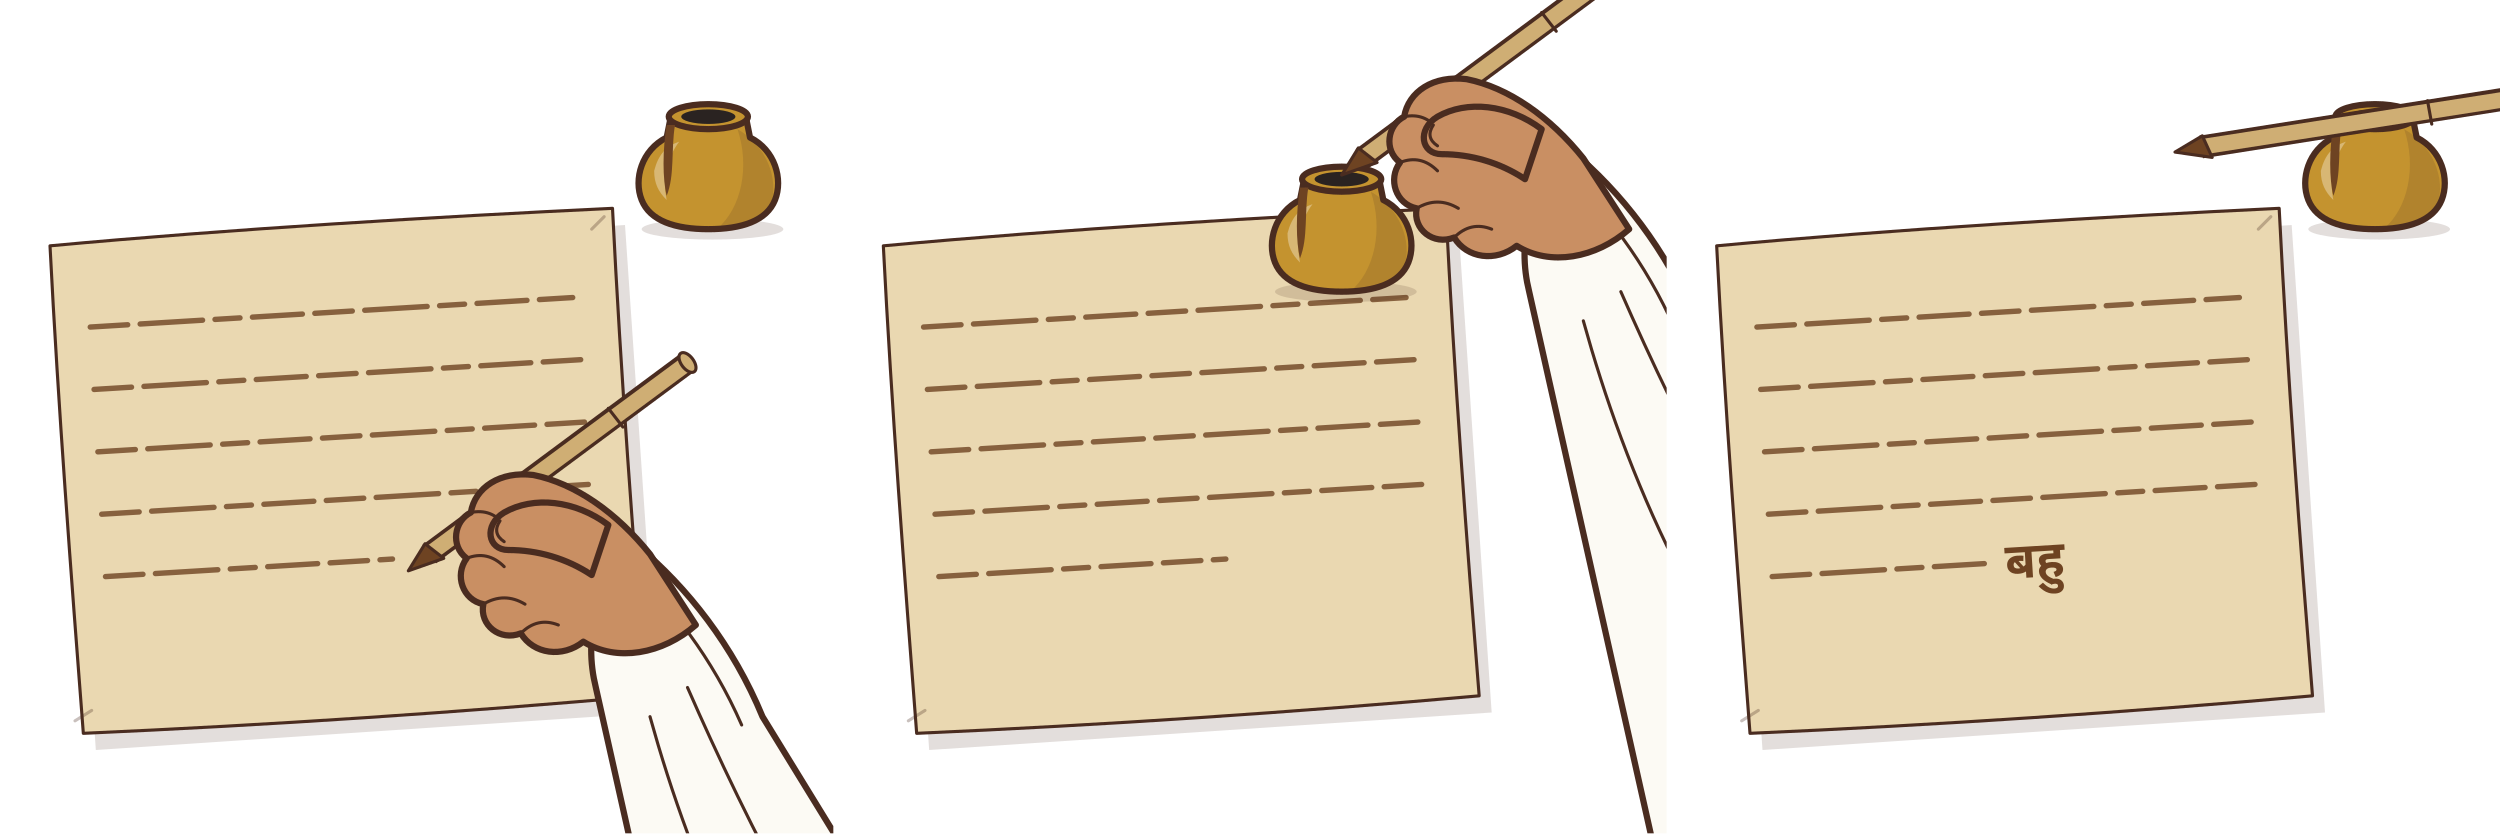
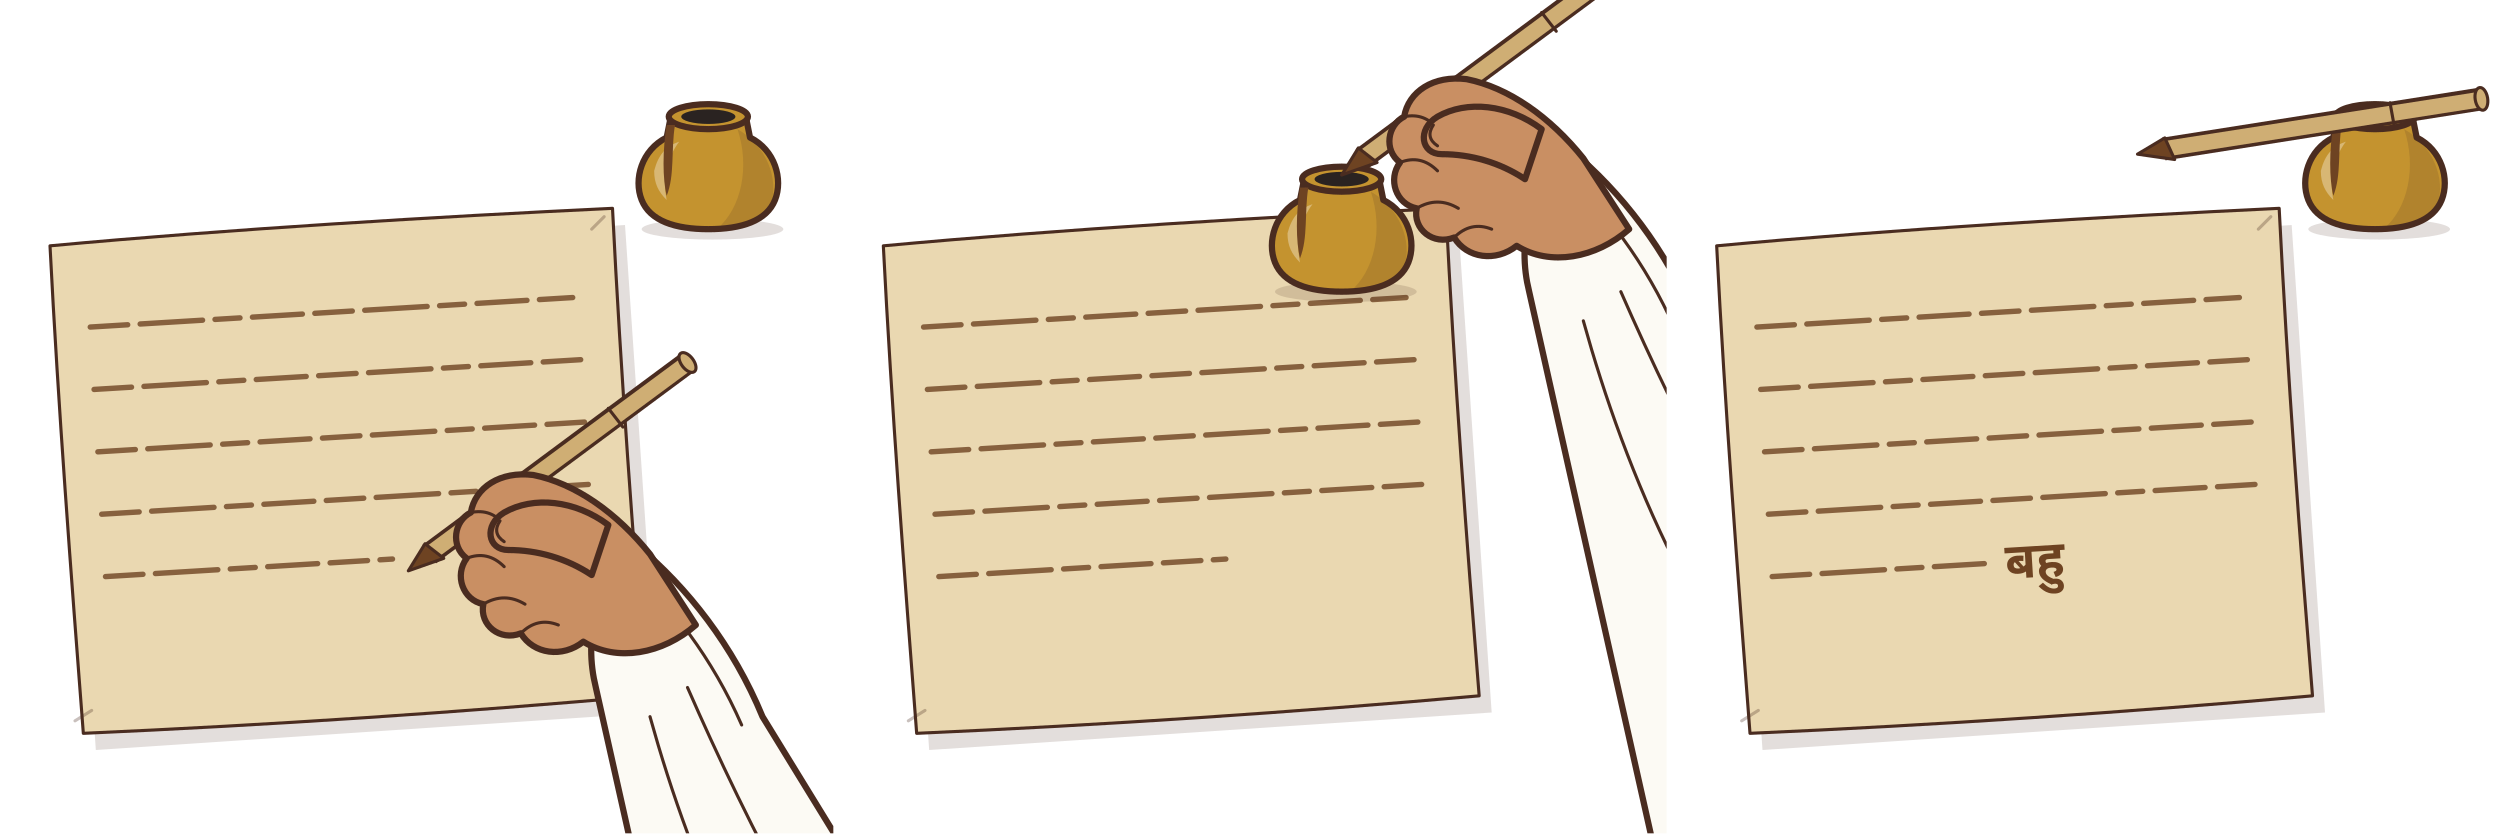
<svg xmlns="http://www.w3.org/2000/svg" viewBox="0 0 1200 400" data-prop="haath">
  <style>
    .o{stroke:#4A2C20;stroke-width:3;stroke-linecap:round;stroke-linejoin:round}
    .ot{stroke:#4A2C20;stroke-width:1.5;stroke-linecap:round;stroke-linejoin:round}
    .d{fill:none;stroke:#4A2C20;stroke-width:1.5;stroke-linecap:round;stroke-linejoin:round}
    .n{fill:none}
    .sh{fill:#4A2C20;opacity:.16}
    .hl{fill:#FCFAF4;opacity:.5}
    .f-parchment{fill:#EAD8B1}
    .f-cotton-white{fill:#FCFAF4}
    .f-skin-tan{fill:#C98F63}
    .f-brass{fill:#C4932F}
    .f-soot-black{fill:#2A2321}
    .f-ink-sepia{fill:#6E4322}
    .f-cane-straw{fill:#CFAE74}
    .s-outline{stroke:#4A2C20}
    .s-cane-straw{stroke:#CFAE74}
    .txt{fill:none;stroke:#6E4322;stroke-width:2.6;stroke-linecap:round;stroke-dasharray:18 6 30 6 12 6 24 6;opacity:.8}
    .t{font-family:"Noto Sans Devanagari",sans-serif;font-weight:700}
  </style>
  <defs>
    <clipPath id="haath-cell">
      <rect x="0" y="0" width="400" height="400" />
    </clipPath>
    <g id="haath-sheet">
      <path class="sh" d="M30 126 L300 108 L316 342 L46 360 Z" />
      <path class="f-parchment ot" d="M24 118 C110 110 210 104 294 100 C298 180 304 260 310 334 C220 342 130 348 40 352 C34 274 28 196 24 118 Z" />
      <path class="d" opacity=".3" d="M290 104 l-6 6 M36 346 l8 -5" />
    </g>
    <g id="haath-inkpot">
      <ellipse class="sh" cx="352" cy="110" rx="34" ry="5" />
      <path class="f-brass o" d="M330 66 C318 72 314 86 318 96 C322 106 334 110 350 110 C366 110 378 106 382 96 C386 86 382 72 370 66 L368 56 H332 Z" />
      <path class="sh" d="M364 62 C378 70 384 86 380 98 C376 106 366 110 354 110 C366 100 370 80 364 62 Z" />
      <path class="hl" style="opacity:.35" d="M324 82 C326 74 330 70 336 68 C330 76 328 86 330 96 C326 92 324 88 324 82 Z" />
      <ellipse class="f-brass o" cx="350" cy="56" rx="19" ry="6" />
      <ellipse class="f-soot-black" cx="350" cy="56" rx="13" ry="3.500" />
      <path class="f-ink-sepia" d="M334 60 C332 72 334 84 330 94 C328 86 328 72 330 60 Z" />
    </g>
    <g id="haath-kalam">
      <path class="n s-outline" stroke-width="11" stroke-linecap="butt" d="M10 -8 L134 -100" />
      <path class="n s-cane-straw" stroke-width="7.500" stroke-linecap="butt" d="M10 -8 L133 -99" />
      <path class="d" d="M96 -78 l7 9" />
      <path class="f-ink-sepia ot" d="M0 0 L8 -13 L17 -6 Z" />
      <ellipse class="f-cane-straw ot" cx="134" cy="-100" rx="5.500" ry="3" transform="rotate(53 134 -100)" />
    </g>
    <g id="haath-hand">
      <path class="f-cotton-white o" d="M306 262 C330 282 352 310 366 344 L560 660 L360 660 L286 330 C280 306 286 280 306 262 Z" />
      <path class="d" d="M300 270 C322 290 342 316 356 348 M330 330 C344 362 362 400 384 440 M312 344 C322 380 336 420 356 460" />
      <use href="#haath-kalam" transform="translate(196 274)" />
      <path class="f-skin-tan o" d="M312 266 C296 246 276 232 256 228 C240 226 228 234 226 246 C218 250 216 262 224 268 C218 276 222 288 232 290 C230 300 240 308 250 304 C256 314 270 316 280 308 C296 318 318 314 334 300 Z" />
      <path class="d" d="M226 246 q10 -2 16 6 M224 268 q10 -4 18 4 M232 290 q10 -6 20 0 M250 304 q8 -8 18 -4" />
      <path class="f-skin-tan o" d="M292 252 C276 240 256 238 242 246 C232 252 234 264 244 264 C258 264 272 268 284 276 Z" />
      <path class="d" d="M240 250 q-4 6 2 10" />
    </g>
  </defs>
  <g id="state-writing" data-state="haath:writing" clip-path="url(#haath-cell)">
    <use href="#haath-sheet" />
    <g transform="rotate(-3.500 160 230)">
      <path class="txt" d="M48 150 H280 M48 180 H282 M48 210 H284 M48 240 H286 M48 270 H186" />
    </g>
    <use href="#haath-inkpot" transform="translate(-10 0)" />
    <use href="#haath-hand" />
  </g>
  <g id="state-dip" data-state="haath:dip" transform="translate(400 0)" clip-path="url(#haath-cell)">
    <use href="#haath-sheet" />
    <g transform="rotate(-3.500 160 230)">
      <path class="txt" d="M48 150 H280 M48 180 H282 M48 210 H284 M48 240 H286 M48 270 H186" />
    </g>
    <use href="#haath-inkpot" transform="translate(-106 30)" />
    <use href="#haath-hand" transform="translate(48 -190)" />
  </g>
  <g id="state-pen-down" data-state="haath:pen-down" transform="translate(800 0)" clip-path="url(#haath-cell)">
    <use href="#haath-sheet" />
    <g transform="rotate(-3.500 160 230)">
      <path class="txt" d="M48 150 H280 M48 180 H282 M48 210 H284 M48 240 H286 M48 270 H150" />
      <text class="t f-ink-sepia" x="160" y="278" font-size="24">बहु</text>
    </g>
    <use href="#haath-inkpot" transform="translate(-10 0)" />
-     <use href="#haath-kalam" transform="translate(244 73) rotate(27.600)" />
+     <use href="#haath-kalam" transform="translate(226 74) rotate(27.600)" />
  </g>
</svg>
